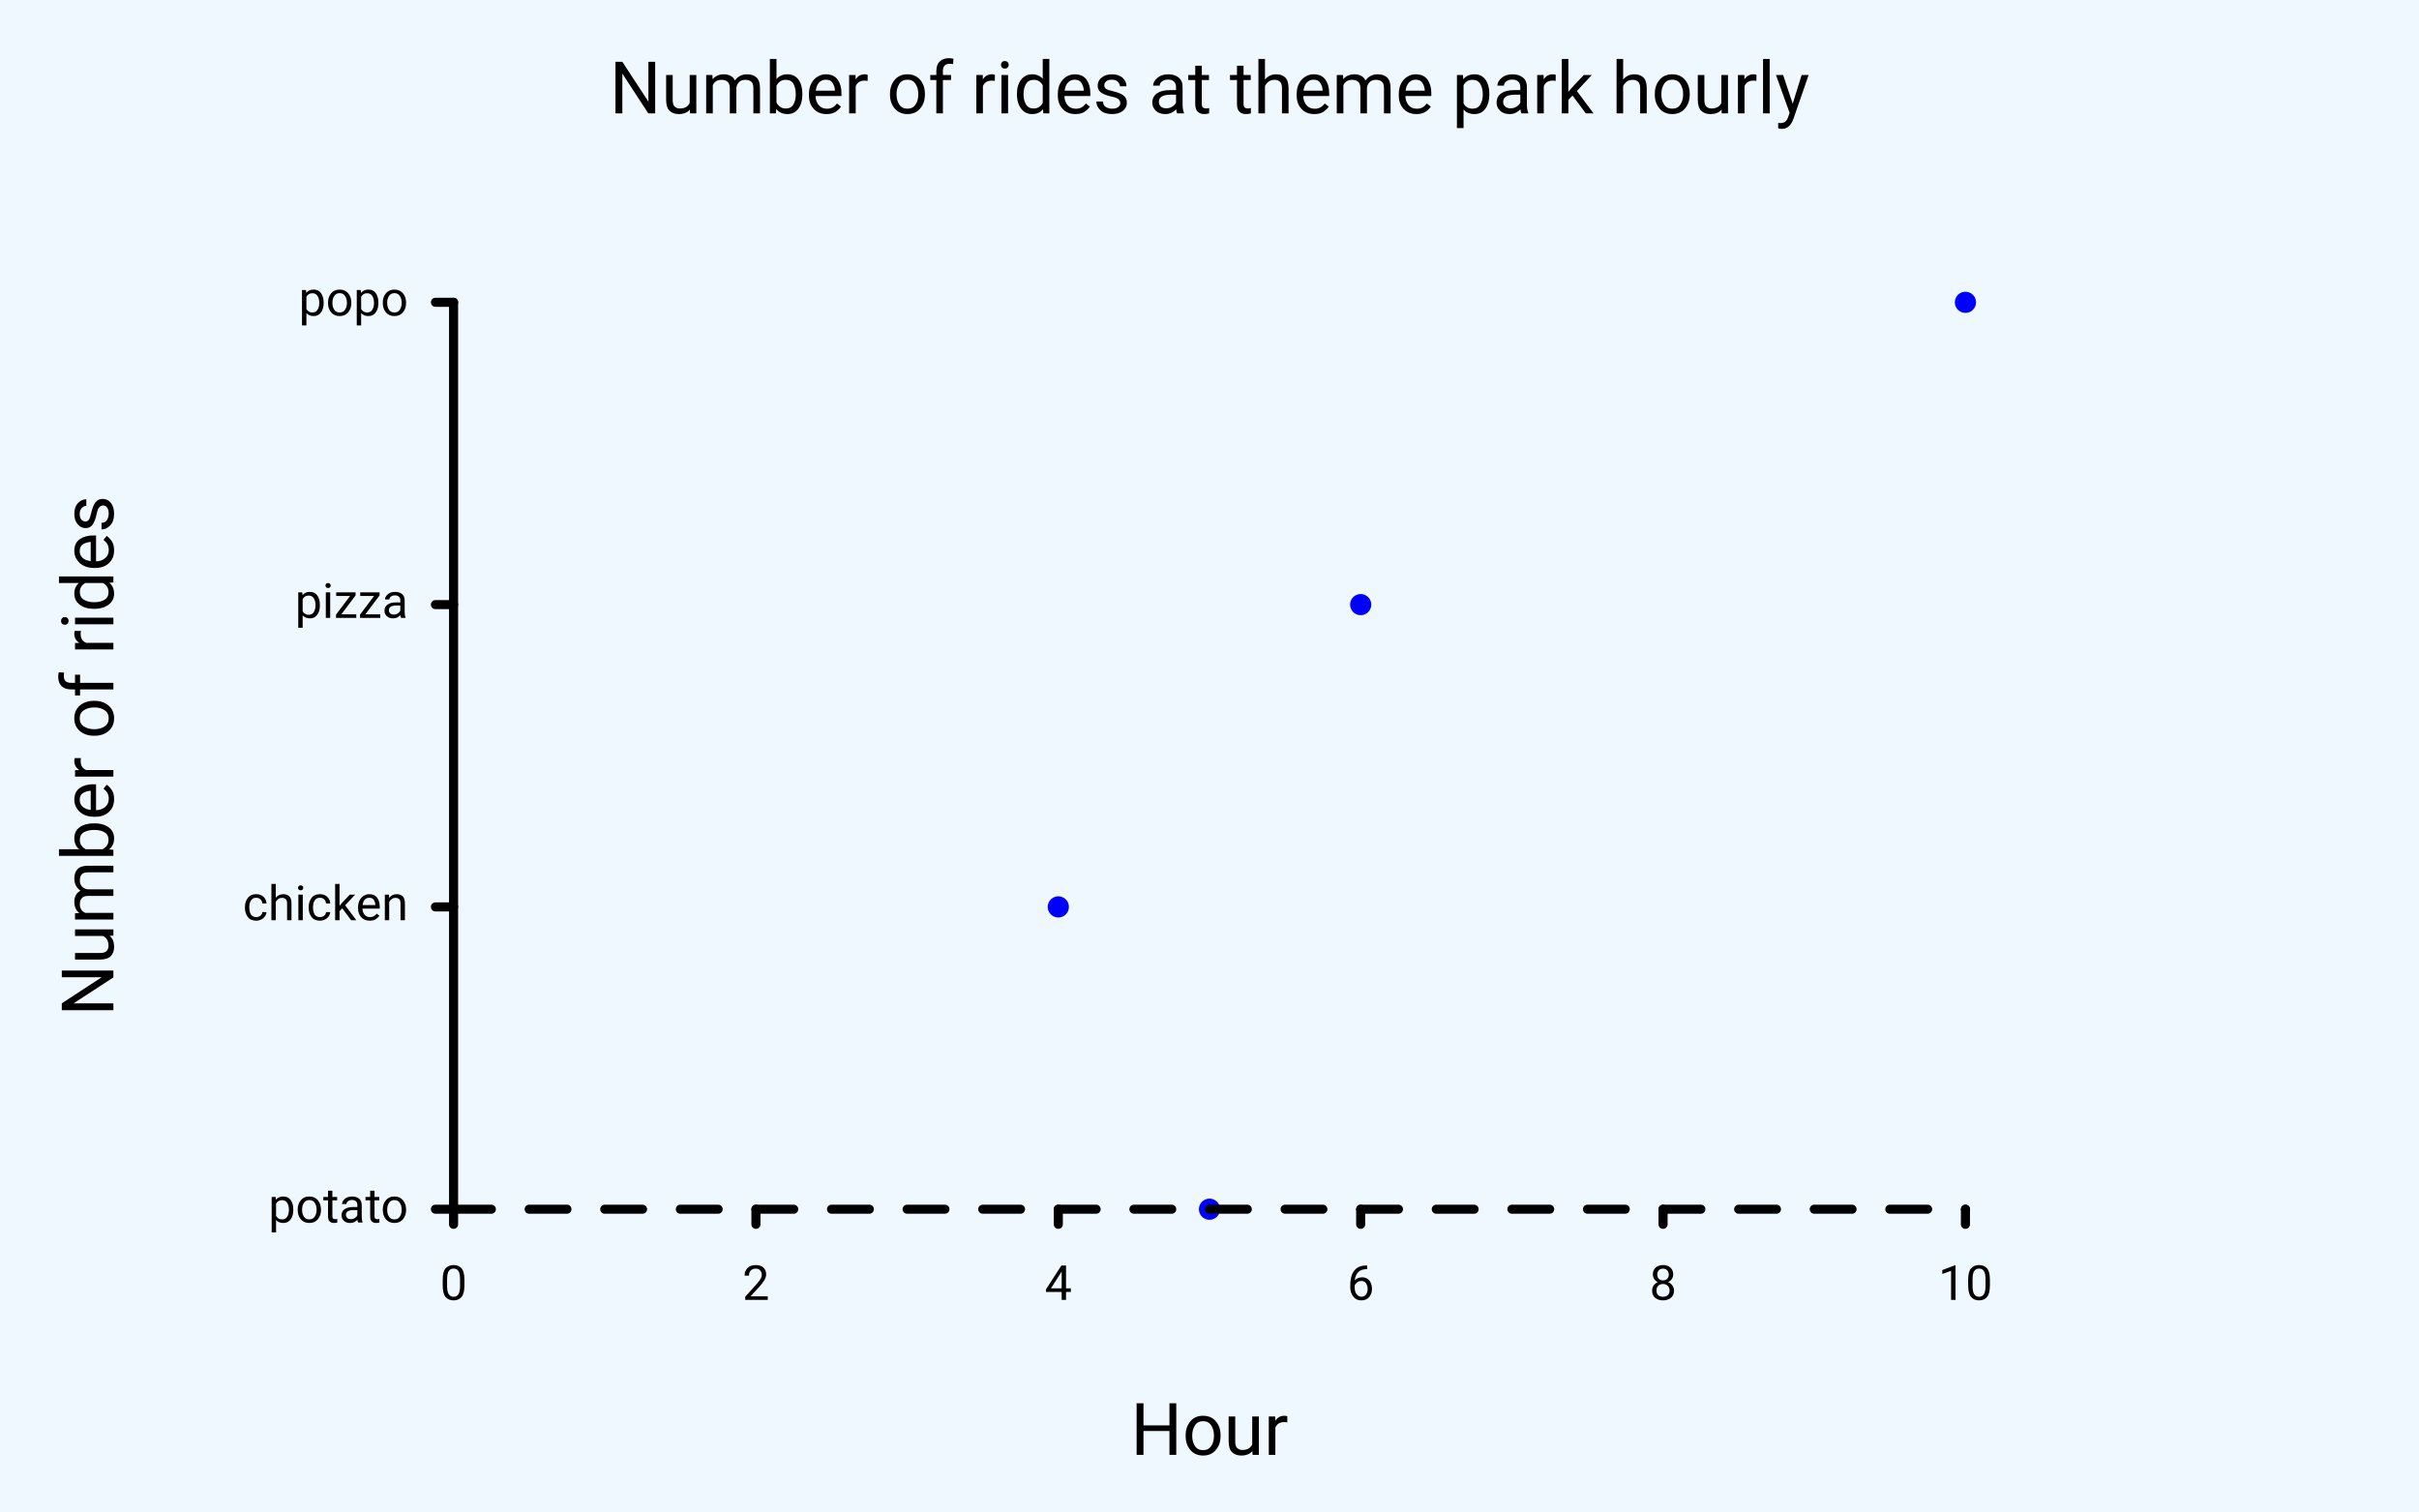
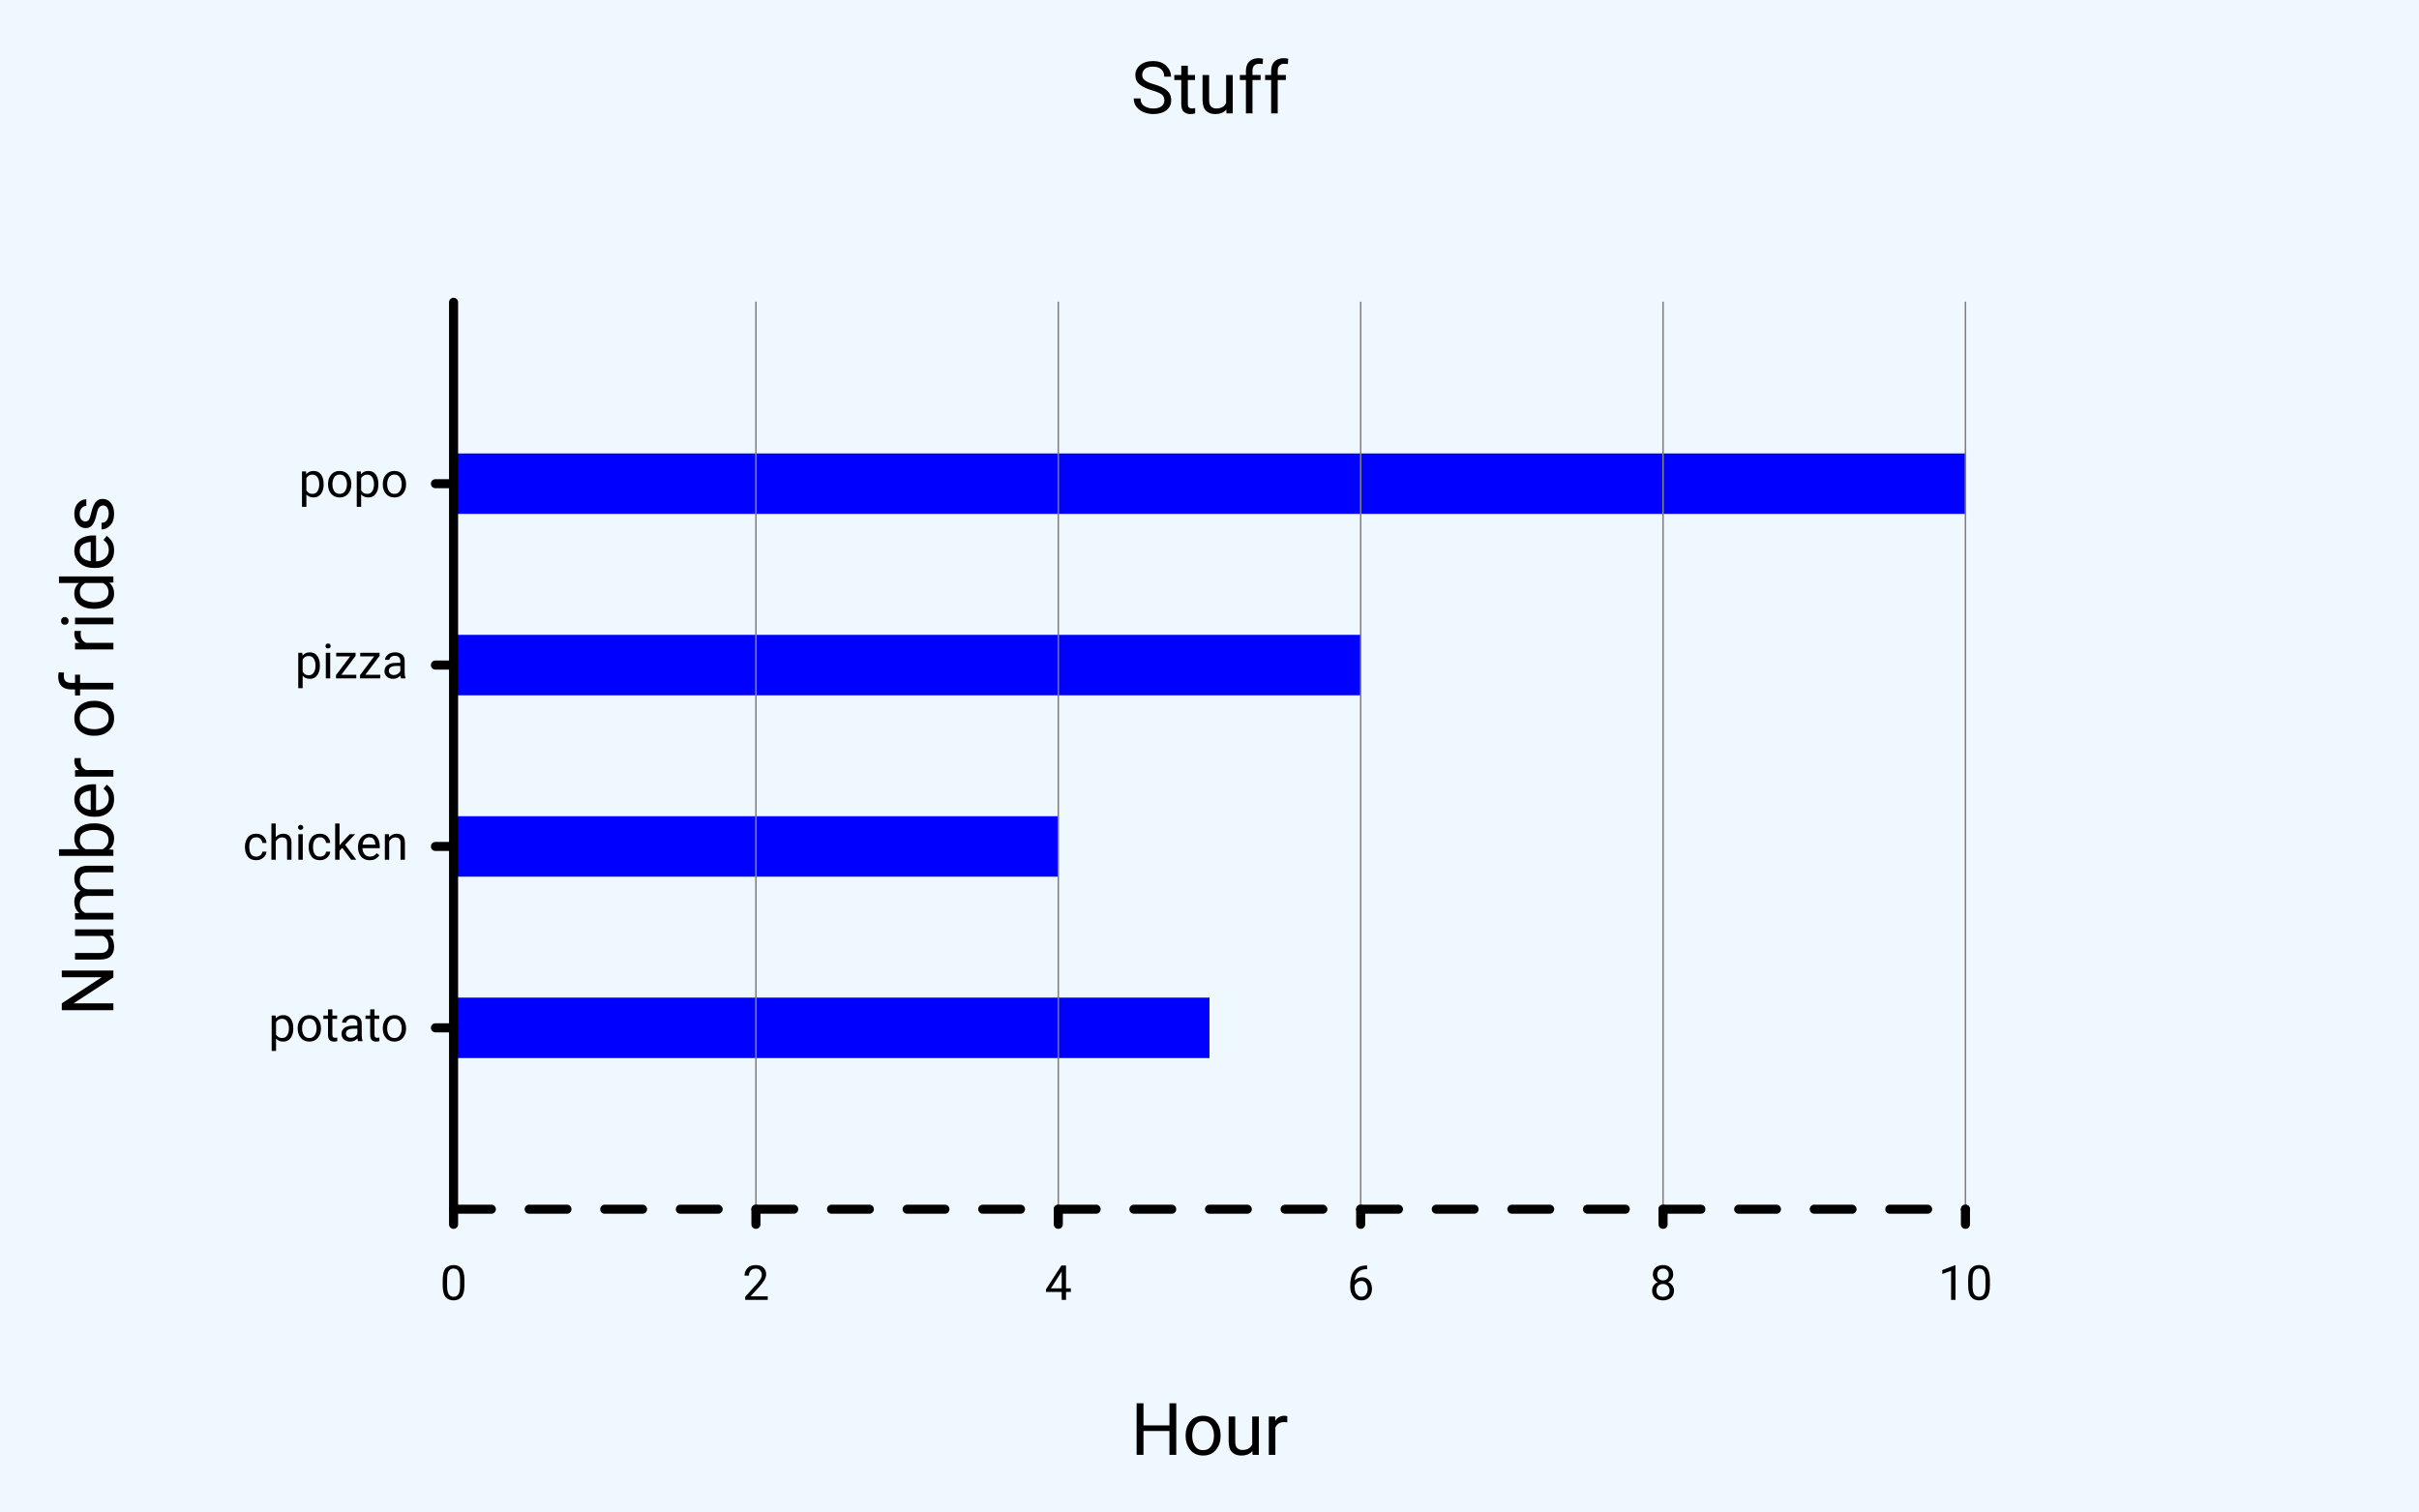
<svg xmlns="http://www.w3.org/2000/svg" class="poloto" width="800" height="500" viewBox="0 0 800 500">
  <style>.poloto { stroke-linecap:round; stroke-linejoin:round; font-family: Roboto,sans-serif ; font-size:16px; } .poloto_background{fill:AliceBlue;} .poloto_scatter{stroke-width:7} .poloto_tick_line{stroke:gray;stroke-width:0.5} .poloto_line{stroke-width:2} .poloto_text{fill: black;} .poloto_axis_lines{stroke: black;stroke-width:3;fill:none;stroke-dasharray:none} .poloto_title{font-size:24px;dominant-baseline:start;text-anchor:middle;} .poloto_xname{font-size:24px;dominant-baseline:start;text-anchor:middle;} .poloto_yname{font-size:24px;dominant-baseline:start;text-anchor:middle;} .poloto_legend_text{font-size:20px;dominant-baseline:middle;text-anchor:start;}.poloto0stroke{stroke:  blue;} .poloto1stroke{stroke:  red;} .poloto2stroke{stroke:  green;} .poloto3stroke{stroke:  gold;} .poloto4stroke{stroke:  aqua;} .poloto5stroke{stroke:  lime;} .poloto6stroke{stroke:  orange;} .poloto7stroke{stroke:  chocolate;} .poloto0fill{fill:blue;} .poloto1fill{fill:red;} .poloto2fill{fill:green;} .poloto3fill{fill:gold;} .poloto4fill{fill:aqua;} .poloto5fill{fill:lime;} .poloto6fill{fill:orange;} .poloto7fill{fill:chocolate;}</style>
  <circle r="1e5" class="poloto_background" />
  <text class="poloto_text poloto_legend_text" x="675" y="100" />
-   <path class="poloto_scatter poloto0stroke" d=" M 400.00 400.00 h 0 M 350.00 300.00 h 0 M 450.00 200.00 h 0 M 650.00 100.00 h 0" />
-   <text class="poloto_labels poloto_text poloto_title" x="400" y="37.5">Number of rides at theme park hourly</text>
+   <g class="poloto_histo poloto0fill">
+     <rect x="150.00" y="330.00" width="250" height="20" />
+     <rect x="150.00" y="270.00" width="200" height="20" />
+     <rect x="150.00" y="210.00" width="300" height="20" />
+     <rect x="150.00" y="150.00" width="500" height="20" />
+   </g>
+   <text class="poloto_labels poloto_text poloto_title" x="400" y="37.5">Stuff</text>
  <text class="poloto_labels poloto_text poloto_xname" x="400" y="481.25">Hour</text>
  <text class="poloto_labels poloto_text poloto_yname" transform="rotate(-90,37.5,250)" x="37.5" y="250">Number of rides</text>
  <text class="poloto_tick_labels poloto_text" dominant-baseline="middle" text-anchor="start" x="440" y="70" />
  <line class="poloto_axis_lines" stroke="black" x1="150" x2="150" y1="400" y2="405" />
+   <line class="poloto_tick_line" stroke="black" x1="150" x2="150" y1="400" y2="100" />
  <text class="poloto_tick_labels poloto_text" dominant-baseline="start" text-anchor="middle" x="150" y="430">0</text>
  <line class="poloto_axis_lines" stroke="black" x1="250" x2="250" y1="400" y2="405" />
+   <line class="poloto_tick_line" stroke="black" x1="250" x2="250" y1="400" y2="100" />
  <text class="poloto_tick_labels poloto_text" dominant-baseline="start" text-anchor="middle" x="250" y="430">2</text>
  <line class="poloto_axis_lines" stroke="black" x1="350" x2="350" y1="400" y2="405" />
+   <line class="poloto_tick_line" stroke="black" x1="350" x2="350" y1="400" y2="100" />
  <text class="poloto_tick_labels poloto_text" dominant-baseline="start" text-anchor="middle" x="350" y="430">4</text>
  <line class="poloto_axis_lines" stroke="black" x1="450" x2="450" y1="400" y2="405" />
+   <line class="poloto_tick_line" stroke="black" x1="450" x2="450" y1="400" y2="100" />
  <text class="poloto_tick_labels poloto_text" dominant-baseline="start" text-anchor="middle" x="450" y="430">6</text>
  <line class="poloto_axis_lines" stroke="black" x1="550" x2="550" y1="400" y2="405" />
+   <line class="poloto_tick_line" stroke="black" x1="550" x2="550" y1="400" y2="100" />
  <text class="poloto_tick_labels poloto_text" dominant-baseline="start" text-anchor="middle" x="550" y="430">8</text>
  <line class="poloto_axis_lines" stroke="black" x1="650" x2="650" y1="400" y2="405" />
+   <line class="poloto_tick_line" stroke="black" x1="650" x2="650" y1="400" y2="100" />
  <text class="poloto_tick_labels poloto_text" dominant-baseline="start" text-anchor="middle" x="650" y="430">10</text>
  <text class="poloto_tick_labels poloto_text" dominant-baseline="middle" text-anchor="start" x="150" y="70" />
-   <line class="poloto_axis_lines" stroke="black" x1="150" x2="144" y1="400" y2="400" />
-   <text class="poloto_tick_labels poloto_text" dominant-baseline="middle" text-anchor="end" x="135" y="400">potato</text>
-   <line class="poloto_axis_lines" stroke="black" x1="150" x2="144" y1="300" y2="300" />
-   <text class="poloto_tick_labels poloto_text" dominant-baseline="middle" text-anchor="end" x="135" y="300">chicken</text>
-   <line class="poloto_axis_lines" stroke="black" x1="150" x2="144" y1="200" y2="200" />
-   <text class="poloto_tick_labels poloto_text" dominant-baseline="middle" text-anchor="end" x="135" y="200">pizza</text>
-   <line class="poloto_axis_lines" stroke="black" x1="150" x2="144" y1="100" y2="100" />
-   <text class="poloto_tick_labels poloto_text" dominant-baseline="middle" text-anchor="end" x="135" y="100">popo</text>
+   <line class="poloto_axis_lines" stroke="black" x1="150" x2="144" y1="340" y2="340" />
+   <text class="poloto_tick_labels poloto_text" dominant-baseline="middle" text-anchor="end" x="135" y="340">potato</text>
+   <line class="poloto_axis_lines" stroke="black" x1="150" x2="144" y1="280" y2="280" />
+   <text class="poloto_tick_labels poloto_text" dominant-baseline="middle" text-anchor="end" x="135" y="280">chicken</text>
+   <line class="poloto_axis_lines" stroke="black" x1="150" x2="144" y1="220" y2="220" />
+   <text class="poloto_tick_labels poloto_text" dominant-baseline="middle" text-anchor="end" x="135" y="220">pizza</text>
+   <line class="poloto_axis_lines" stroke="black" x1="150" x2="144" y1="160" y2="160" />
+   <text class="poloto_tick_labels poloto_text" dominant-baseline="middle" text-anchor="end" x="135" y="160">popo</text>
  <path stroke="black" fill="none" class="poloto_axis_lines" style="stroke-dasharray:12.5;stroke-dashoffset:-0;" d=" M 150 400 L 650 400" />
  <path stroke="black" fill="none" class="poloto_axis_lines" d=" M 150 400 L 150 100" />
</svg>
